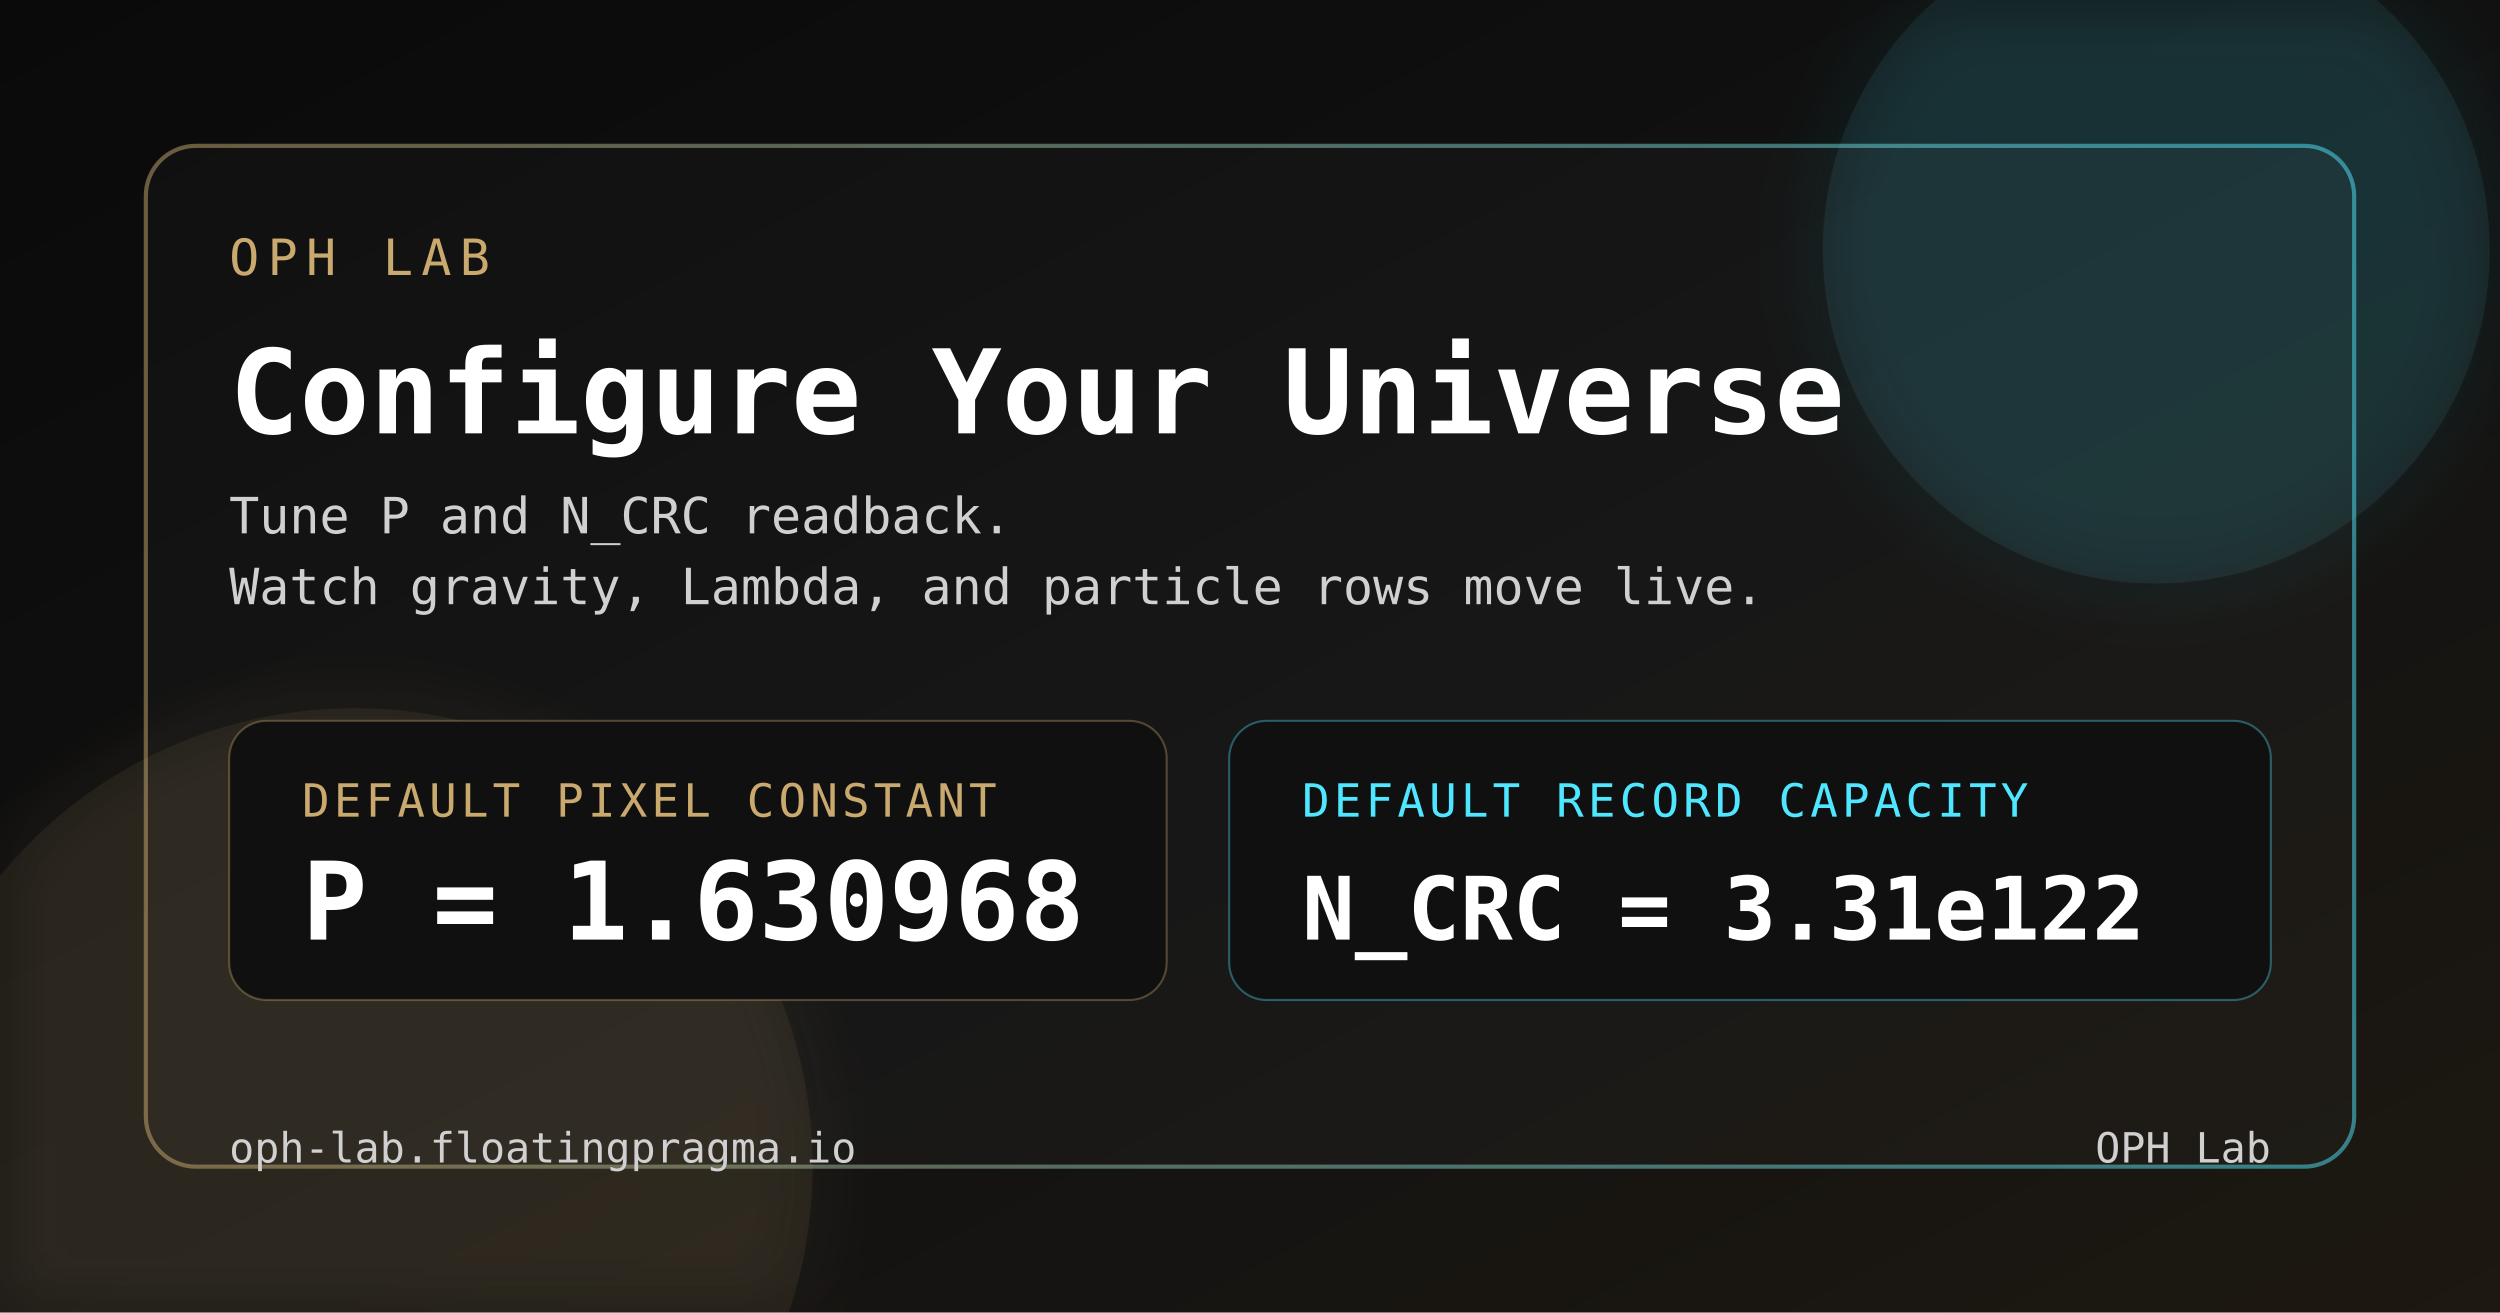
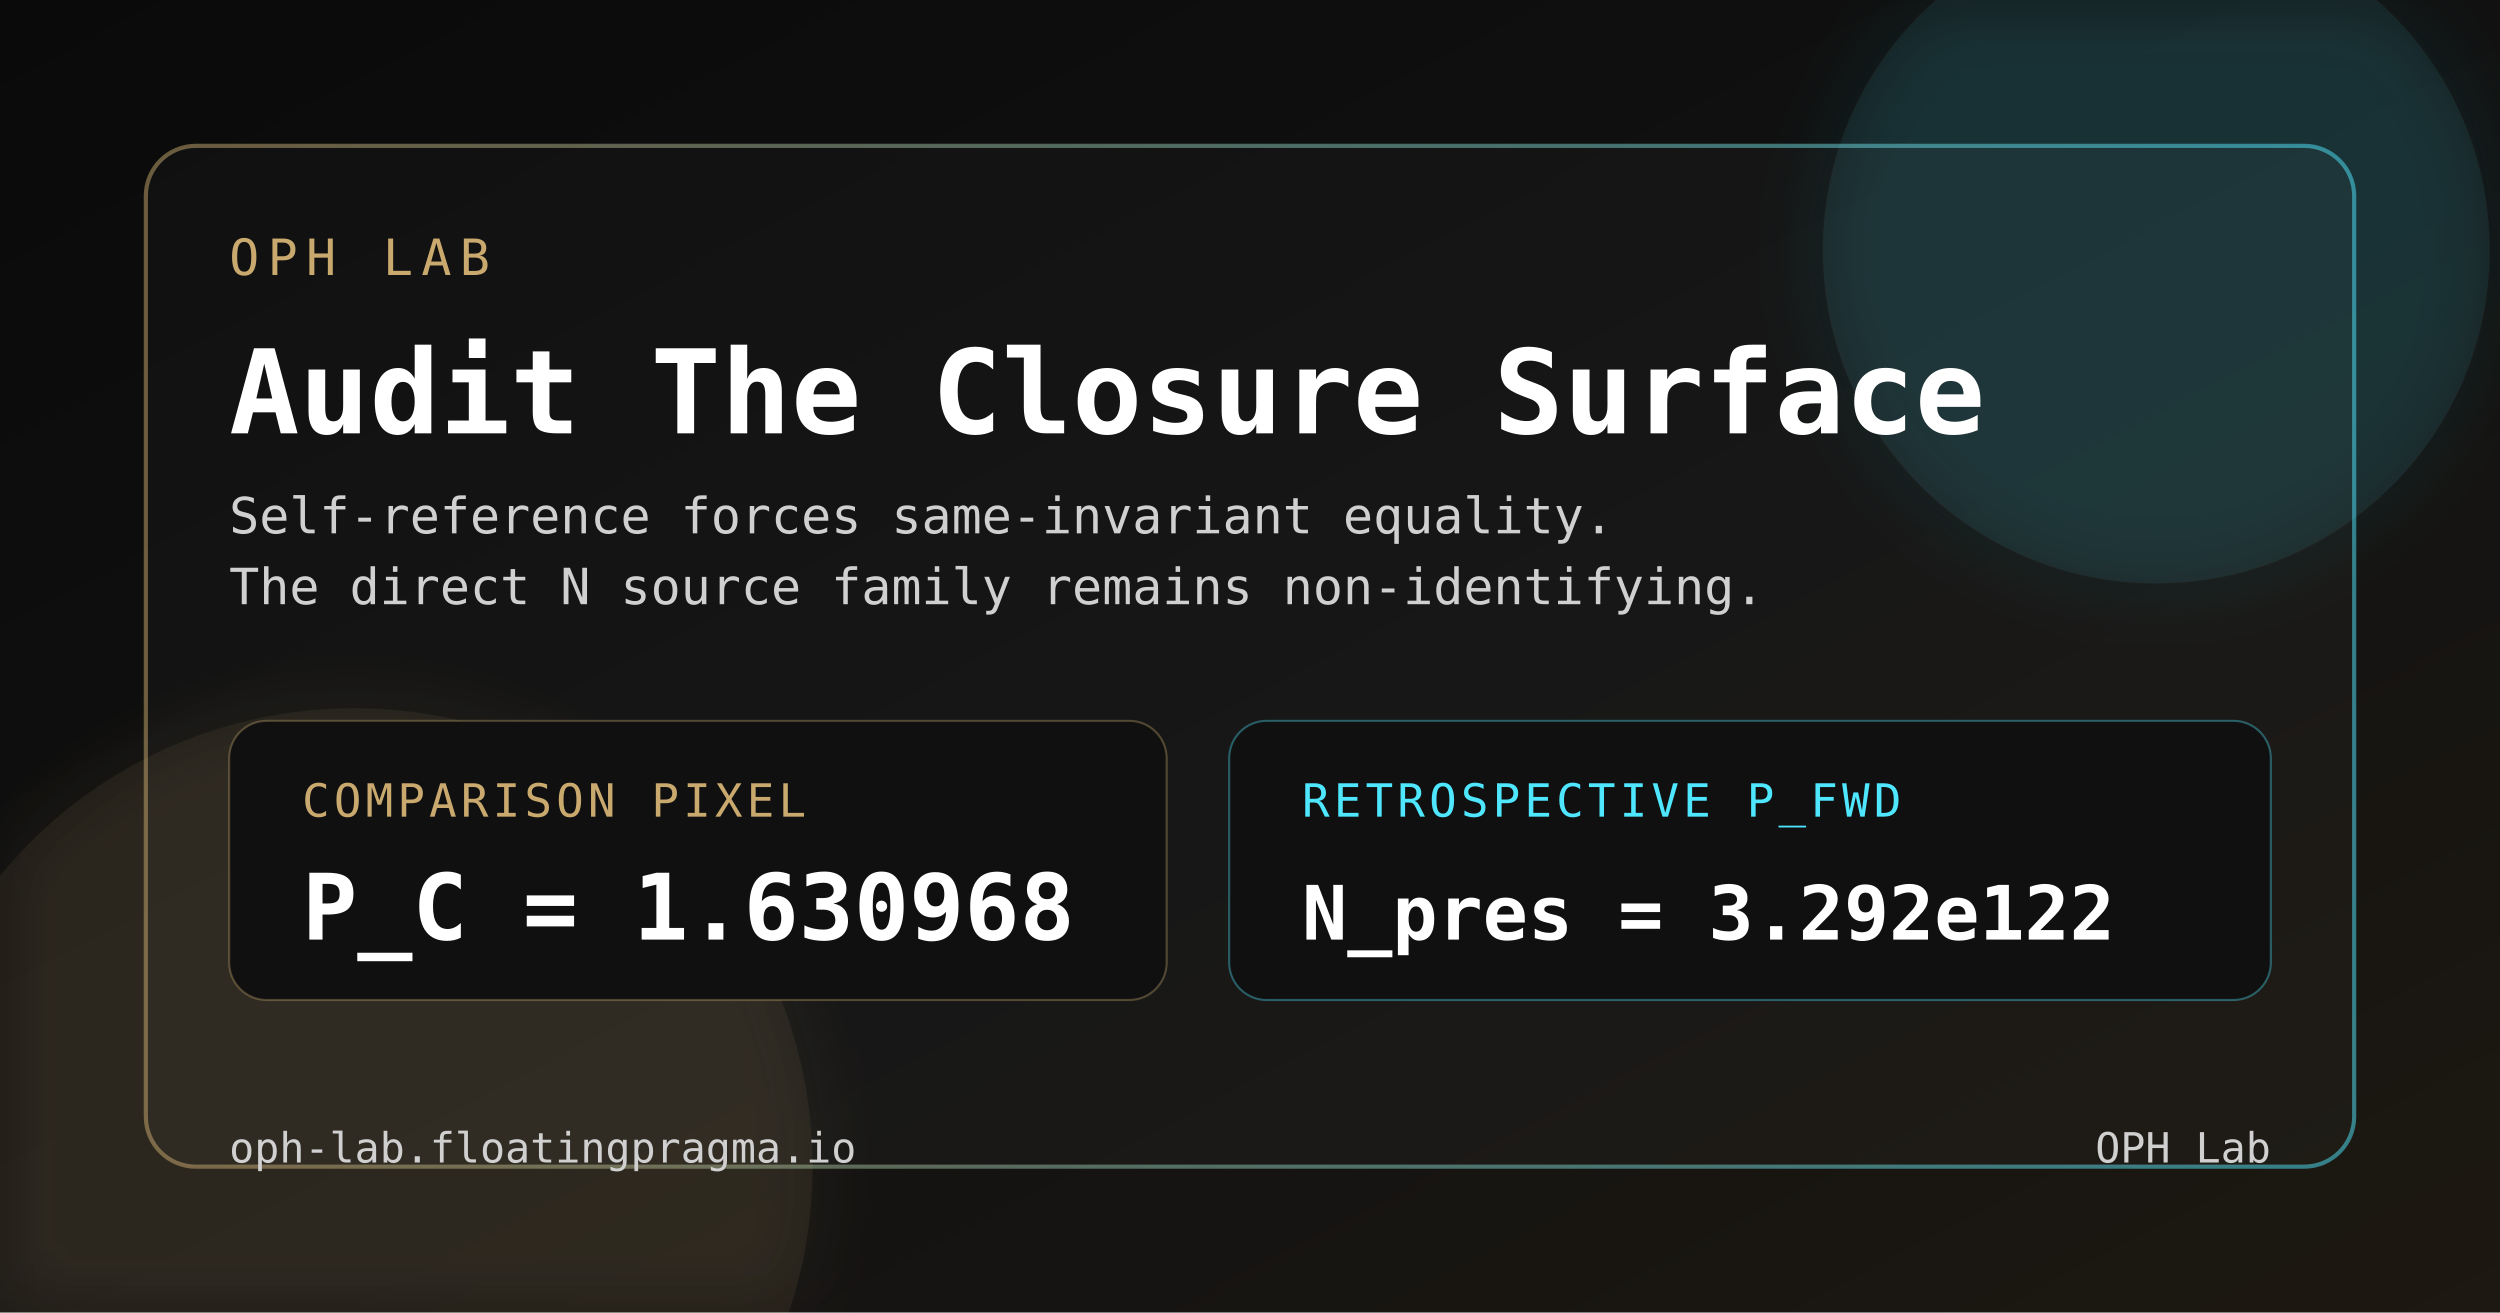
<svg xmlns="http://www.w3.org/2000/svg" width="1200" height="630" viewBox="0 0 1200 630" role="img" aria-labelledby="title desc">
  <defs>
    <linearGradient id="bg" x1="0" y1="0" x2="1" y2="1">
      <stop offset="0%" stop-color="#0a0a0a" />
      <stop offset="55%" stop-color="#121212" />
      <stop offset="100%" stop-color="#1d1811" />
    </linearGradient>
    <linearGradient id="accent" x1="0" y1="0" x2="1" y2="0">
      <stop offset="0%" stop-color="#c9a96e" />
      <stop offset="100%" stop-color="#4ee7ff" />
    </linearGradient>
    <filter id="softGlow" x="-20%" y="-20%" width="140%" height="140%">
      <feGaussianBlur stdDeviation="18" result="blur" />
      <feMerge>
        <feMergeNode in="blur" />
        <feMergeNode in="SourceGraphic" />
      </feMerge>
    </filter>
  </defs>
  <rect width="1200" height="630" fill="url(#bg)" />
  <circle cx="1035" cy="120" r="160" fill="#4ee7ff" fill-opacity="0.08" filter="url(#softGlow)" />
  <circle cx="170" cy="560" r="220" fill="#c9a96e" fill-opacity="0.08" filter="url(#softGlow)" />
  <rect x="70" y="70" width="1060" height="490" rx="24" fill="none" stroke="url(#accent)" stroke-width="2" stroke-opacity="0.5" />
  <rect x="70" y="70" width="1060" height="490" rx="24" fill="#ffffff" fill-opacity="0.02" />
  <text x="110" y="132" fill="#c9a96e" font-family="JetBrains Mono, SFMono-Regular, Menlo, Consolas, monospace" font-size="24" letter-spacing="4">
    OPH LAB
  </text>
  <text x="110" y="208" fill="#ffffff" font-family="JetBrains Mono, SFMono-Regular, Menlo, Consolas, monospace" font-size="56" font-weight="700">
-     Configure Your Universe
+     Audit The Closure Surface
  </text>
  <text x="110" y="256" fill="#d0d0d0" font-family="JetBrains Mono, SFMono-Regular, Menlo, Consolas, monospace" font-size="24">
-     <tspan x="110" dy="0">Tune P and N_CRC readback.</tspan>
-     <tspan x="110" dy="34">Watch gravity, Lambda, and particle rows move live.</tspan>
+     <tspan x="110" dy="0">Self-reference forces same-invariant equality.</tspan>
+     <tspan x="110" dy="34">The direct N source family remains non-identifying.</tspan>
  </text>
  <rect x="110" y="346" width="450" height="134" rx="18" fill="#101010" stroke="#c9a96e" stroke-opacity="0.35" />
  <rect x="590" y="346" width="500" height="134" rx="18" fill="#101010" stroke="#4ee7ff" stroke-opacity="0.35" />
  <text x="145" y="392" fill="#c9a96e" font-family="JetBrains Mono, SFMono-Regular, Menlo, Consolas, monospace" font-size="22" letter-spacing="2">
-     DEFAULT PIXEL CONSTANT
+     COMPARISON PIXEL
  </text>
-   <text x="145" y="451" fill="#ffffff" font-family="JetBrains Mono, SFMono-Regular, Menlo, Consolas, monospace" font-size="52" font-weight="700">
-     P = 1.630968
+   <text x="145" y="451" fill="#ffffff" font-family="JetBrains Mono, SFMono-Regular, Menlo, Consolas, monospace" font-size="44" font-weight="700">
+     P_C = 1.630968
  </text>
  <text x="625" y="392" fill="#4ee7ff" font-family="JetBrains Mono, SFMono-Regular, Menlo, Consolas, monospace" font-size="22" letter-spacing="2">
-     DEFAULT RECORD CAPACITY
+     RETROSPECTIVE P_FWD
  </text>
-   <text x="625" y="451" fill="#ffffff" font-family="JetBrains Mono, SFMono-Regular, Menlo, Consolas, monospace" font-size="42" font-weight="700">
-     N_CRC = 3.31e122
+   <text x="625" y="451" fill="#ffffff" font-family="JetBrains Mono, SFMono-Regular, Menlo, Consolas, monospace" font-size="36" font-weight="700">
+     N_pres = 3.292e122
  </text>
  <line x1="110" y1="520" x2="1090" y2="520" stroke="url(#accent)" stroke-opacity="0.4" />
  <text x="110" y="558" fill="#d0d0d0" font-family="JetBrains Mono, SFMono-Regular, Menlo, Consolas, monospace" font-size="20">
    oph-lab.floatingpragma.io
  </text>
  <text x="1090" y="558" text-anchor="end" fill="#d0d0d0" font-family="JetBrains Mono, SFMono-Regular, Menlo, Consolas, monospace" font-size="20">
    OPH Lab
  </text>
</svg>
